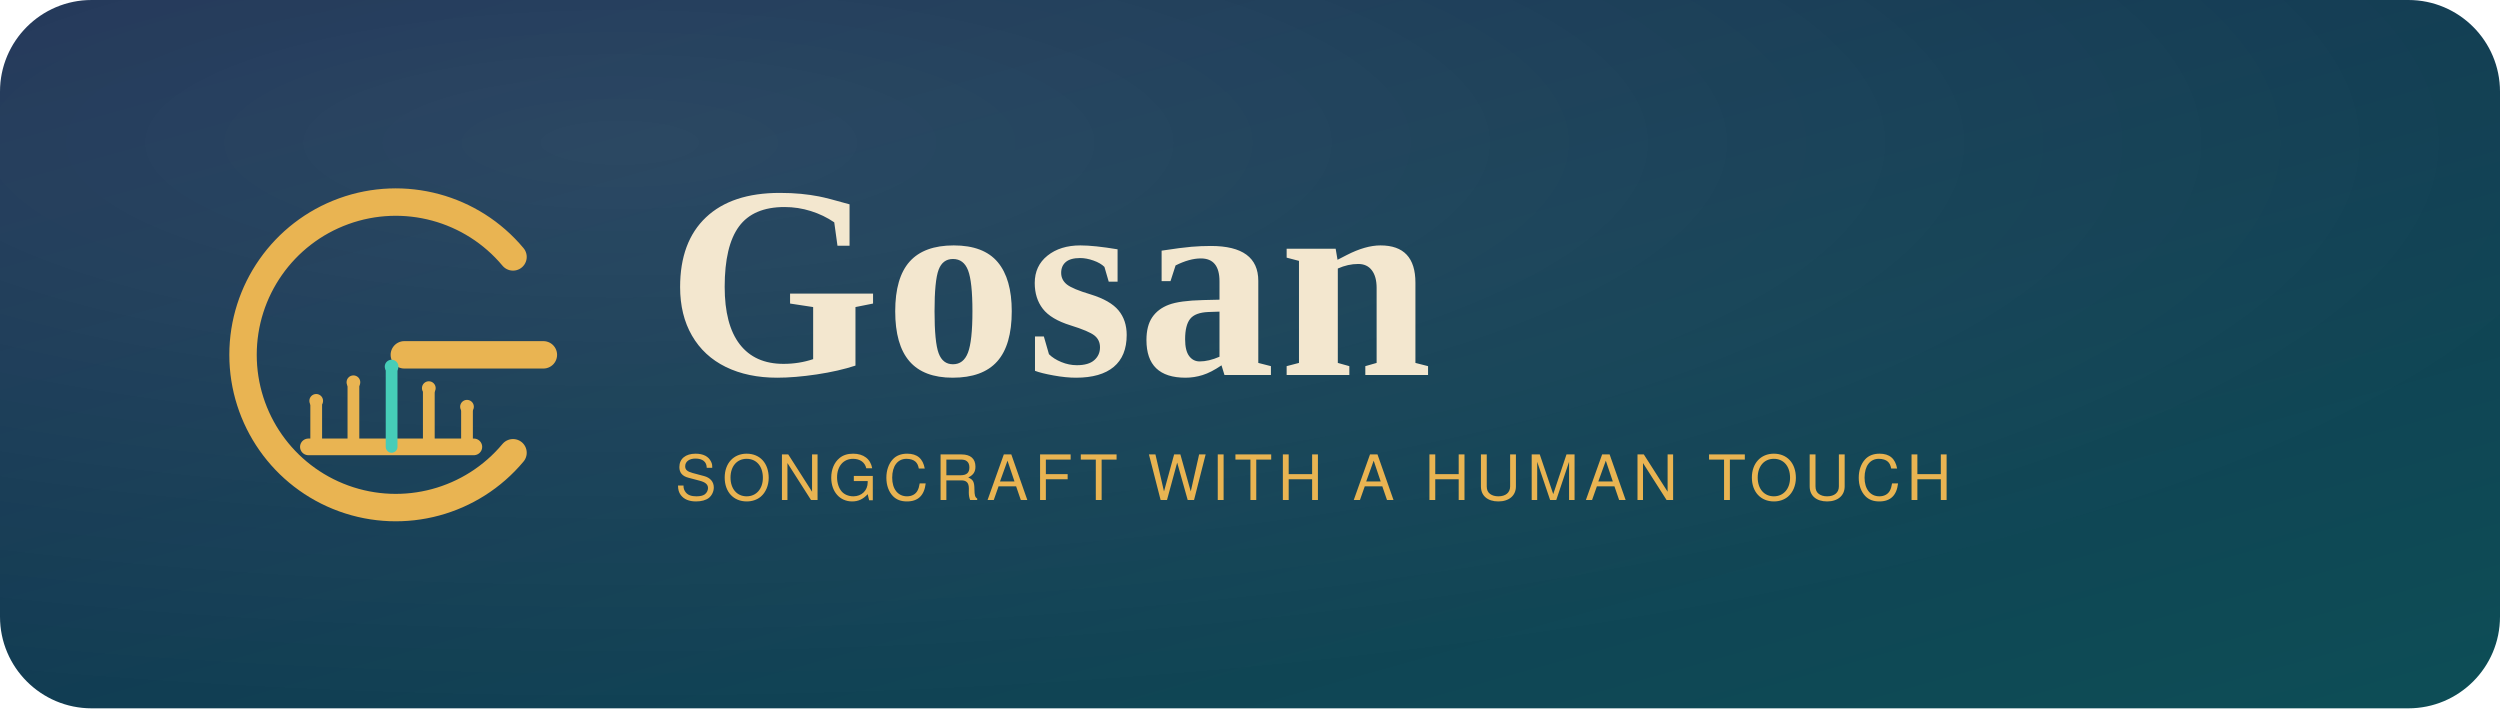
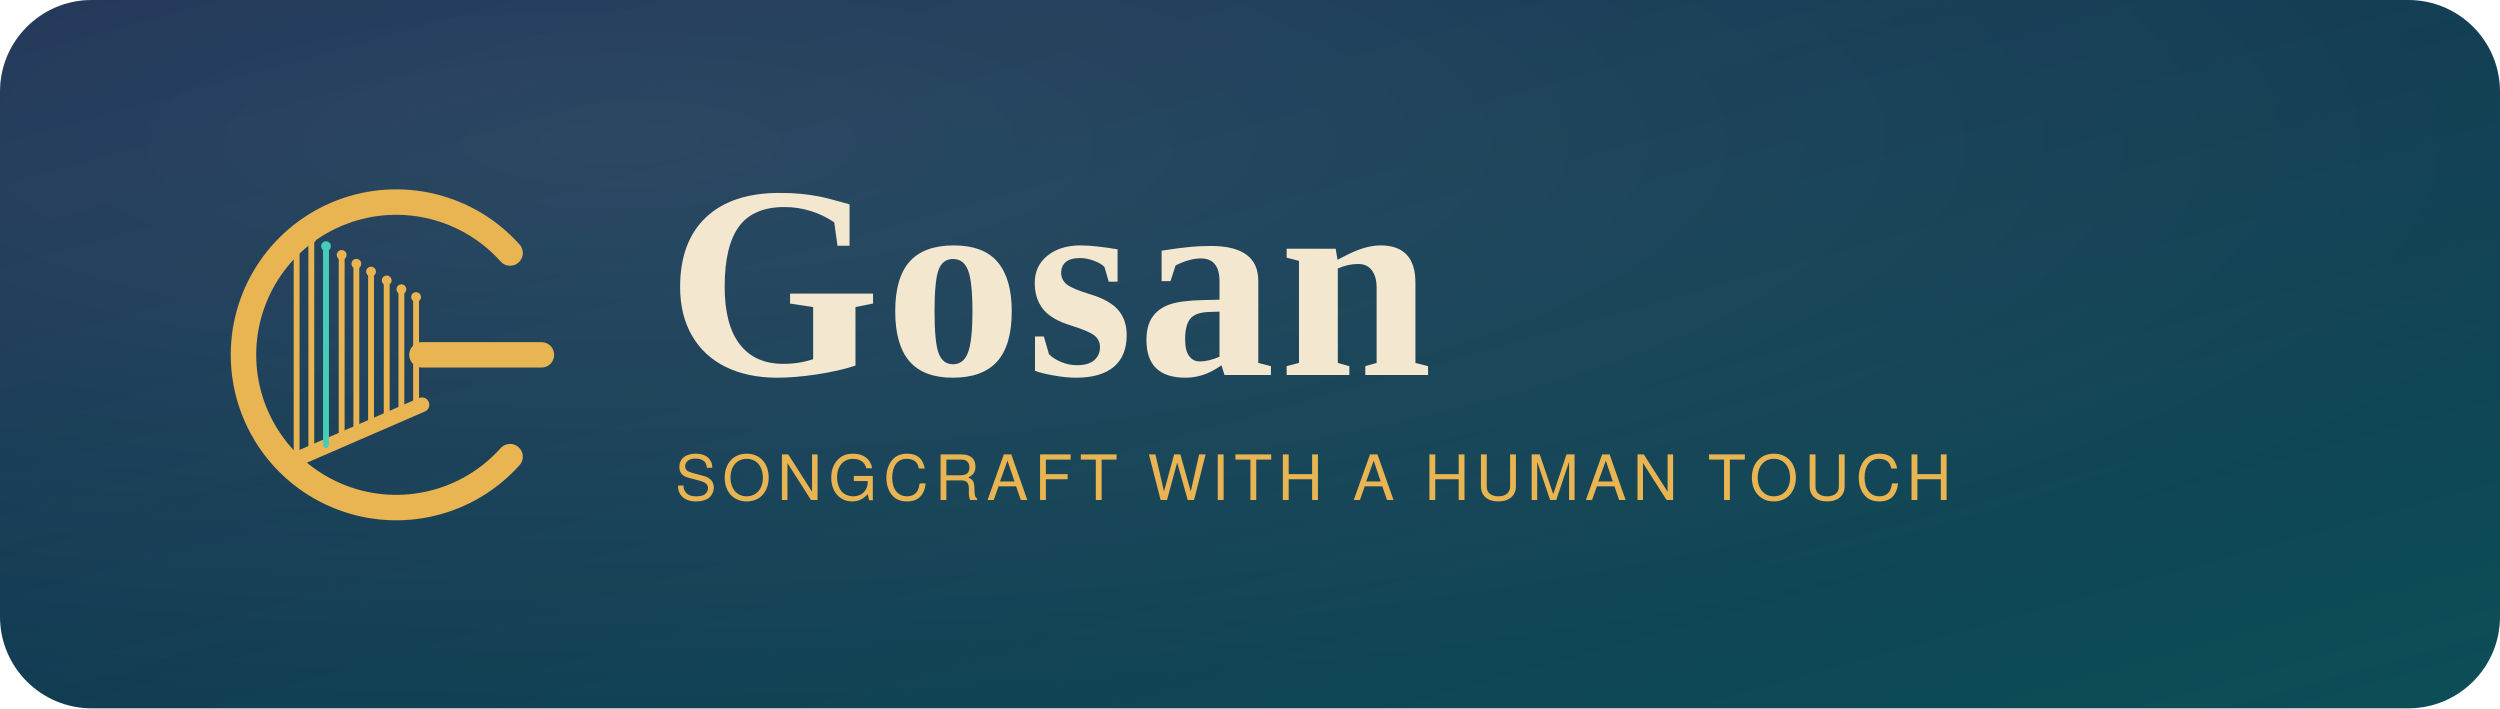
<svg xmlns="http://www.w3.org/2000/svg" viewBox="0 0 1200 340" width="1200" height="340">
  <defs>
    <linearGradient id="bg" x1="0" y1="0" x2="1" y2="1">
      <stop offset="0" stop-color="#162C50" />
      <stop offset="1" stop-color="#0D4E56" />
    </linearGradient>
    <radialGradient id="glow" cx="0.25" cy="0.2" r="0.8">
      <stop offset="0" stop-color="#ffffff" stop-opacity="0.10" />
      <stop offset="1" stop-color="#ffffff" stop-opacity="0" />
    </radialGradient>
  </defs>
  <rect width="1200" height="340" rx="44" fill="url(#bg)" />
  <rect width="1200" height="340" rx="44" fill="url(#glow)" />
  <g transform="translate(70,50) scale(0.47)">
    <g fill="none" stroke="#E9B452" stroke-linecap="round">
-       <path d="M375 156 A156 156 0 1 0 375 356" stroke-width="28" />
-       <line x1="264" y1="256" x2="406" y2="256" stroke-width="28" />
-       <line x1="166" y1="350" x2="335" y2="350" stroke-width="17" />
-       <g stroke-width="12">
-         <line x1="174" y1="350" x2="174" y2="303" />
-         <line x1="212" y1="350" x2="212" y2="284" />
-         <line x1="289" y1="350" x2="289" y2="290" />
-         <line x1="328" y1="350" x2="328" y2="309" />
+       <path d="M372 152 A156 156 0 1 0 372 360" stroke-width="26" />
+       <line x1="282" y1="256" x2="404" y2="256" stroke-width="26" />
+       <line x1="146" y1="366" x2="282" y2="307" stroke-width="15" />
+       <g stroke-width="6">
+         <line x1="154" y1="361" x2="154" y2="128" />
+         <line x1="169" y1="354" x2="169" y2="137" />
+         <line x1="200" y1="341" x2="200" y2="154" />
+         <line x1="215" y1="334" x2="215" y2="163" />
+         <line x1="230" y1="327" x2="230" y2="171" />
+         <line x1="246" y1="321" x2="246" y2="180" />
+         <line x1="261" y1="314" x2="261" y2="189" />
+         <line x1="276" y1="307" x2="276" y2="197" />
      </g>
-       <line x1="251" y1="350" x2="251" y2="268" stroke="#46CDB8" stroke-width="12" />
+       <line x1="184" y1="348" x2="184" y2="145" stroke="#46CDB8" stroke-width="6" />
    </g>
    <g fill="#E9B452">
-       <circle cx="174" cy="303" r="7" />
-       <circle cx="212" cy="284" r="7" />
-       <circle cx="289" cy="290" r="7" />
-       <circle cx="328" cy="309" r="7" />
+       <circle cx="154" cy="128" r="5" />
+       <circle cx="169" cy="137" r="5" />
+       <circle cx="200" cy="154" r="5" />
+       <circle cx="215" cy="163" r="5" />
+       <circle cx="230" cy="171" r="5" />
+       <circle cx="246" cy="180" r="5" />
+       <circle cx="261" cy="189" r="5" />
+       <circle cx="276" cy="197" r="5" />
    </g>
-     <circle cx="251" cy="268" r="7" fill="#46CDB8" />
+     <circle cx="184" cy="145" r="5" fill="#46CDB8" />
  </g>
  <text x="320" y="180" font-family="Georgia, 'Times New Roman', serif" font-size="132" font-weight="600" fill="#F3E7CF" letter-spacing="2">Gosan</text>
  <text x="324" y="240" font-family="-apple-system, Helvetica, Arial, sans-serif" font-size="30" fill="#E9B452" letter-spacing="3">SONGCRAFT WITH A HUMAN TOUCH</text>
</svg>
